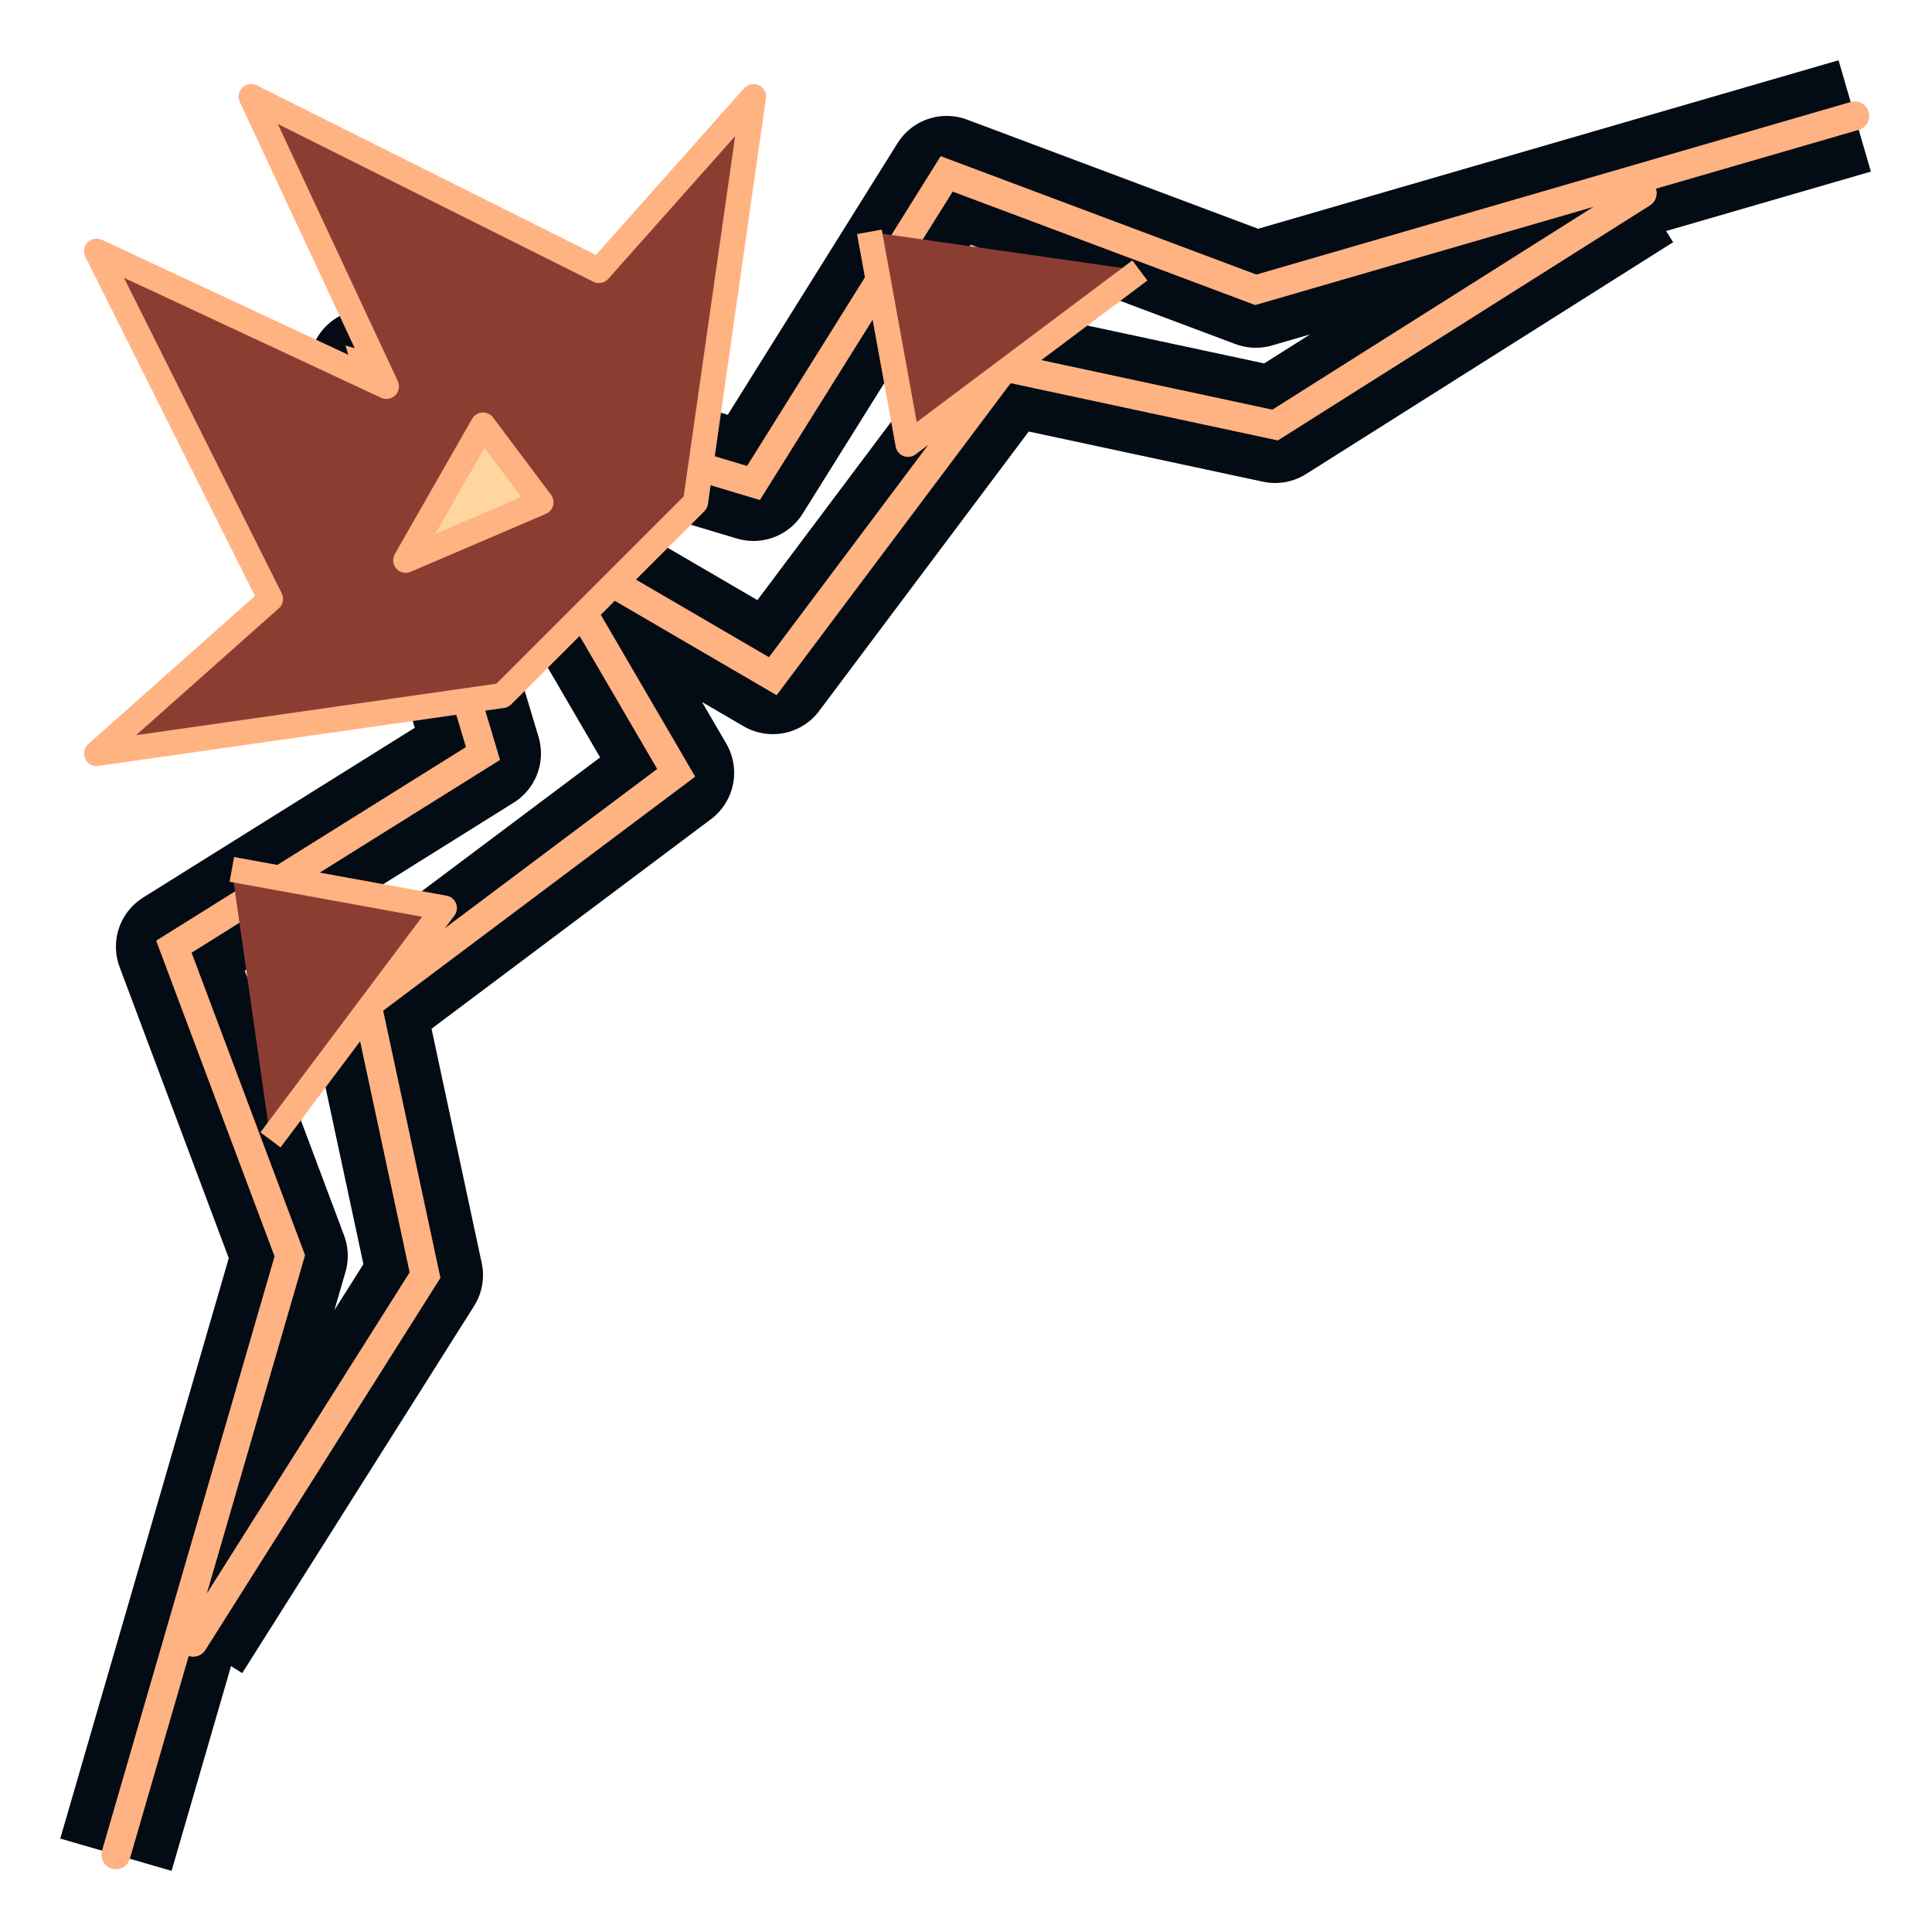
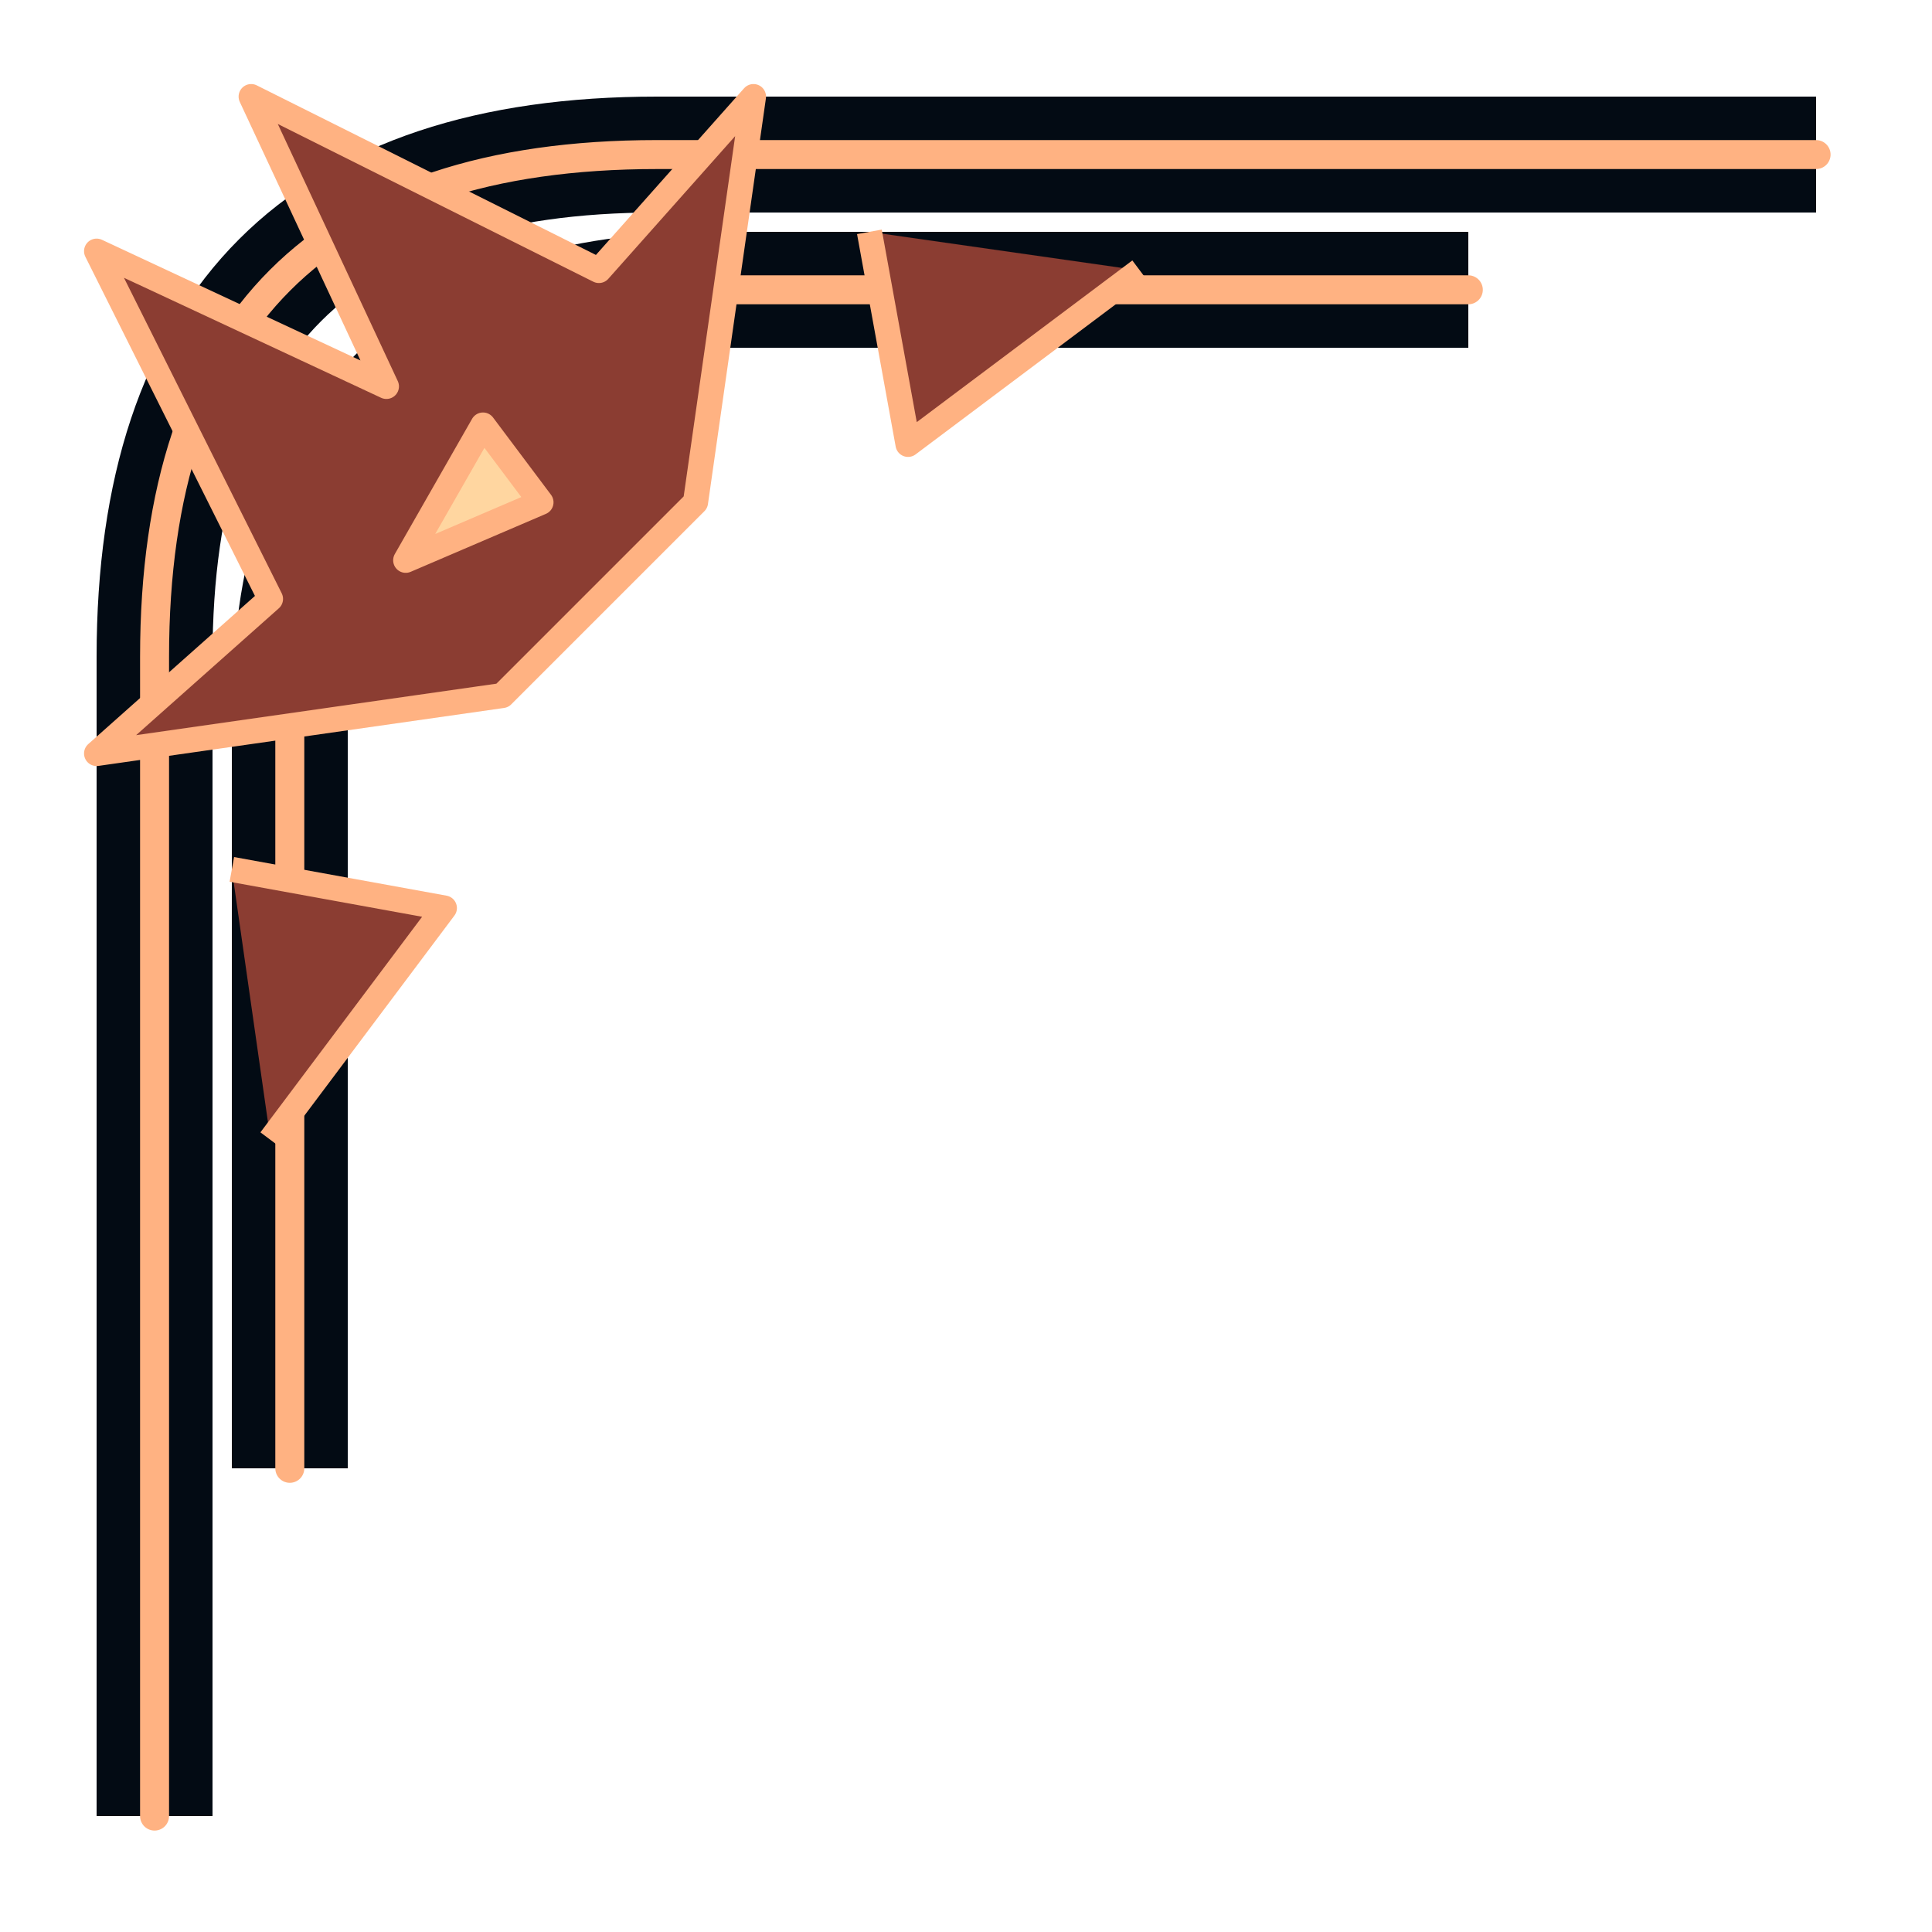
<svg xmlns="http://www.w3.org/2000/svg" viewBox="0 0 100 100" fill="none">
-   <path d="M6 96L15 65L9 49L25 39L19 19L39 25L49 9L65 15L96 6M10 85L22 66L19 52L35 40L28 28L40 35L52 19L66 22L85 10" stroke="#030b14" stroke-width="6" stroke-linejoin="round" />
-   <path d="M6 96L15 65L9 49L25 39L19 19L39 25L49 9L65 15L96 6M10 85L22 66L19 52L35 40L28 28L40 35L52 19L66 22L85 10" stroke="#ffb282" stroke-width="1.5" stroke-linecap="round" />
+   <path d="M8 94V34Q8 8 34 8H94M15 76V37Q15 15 37 15H76" stroke="#030b14" stroke-width="6" stroke-linejoin="round" />
+   <path d="M8 94V34Q8 8 34 8H94M15 76V37Q15 15 37 15H76" stroke="#ffb282" stroke-width="1.5" stroke-linecap="round" />
  <g stroke="#ffb282" stroke-width="1.3" fill="#8b3d32" stroke-linejoin="round">
    <path d="M12 45L23 47L14 59M45 12L47 23L59 14M20 20L13 5L31 14L39 5L36 26L26 36L5 39L14 31L5 13Z" />
    <path d="M25 22L21 29L28 26Z" fill="#ffd6a0" />
  </g>
</svg>
